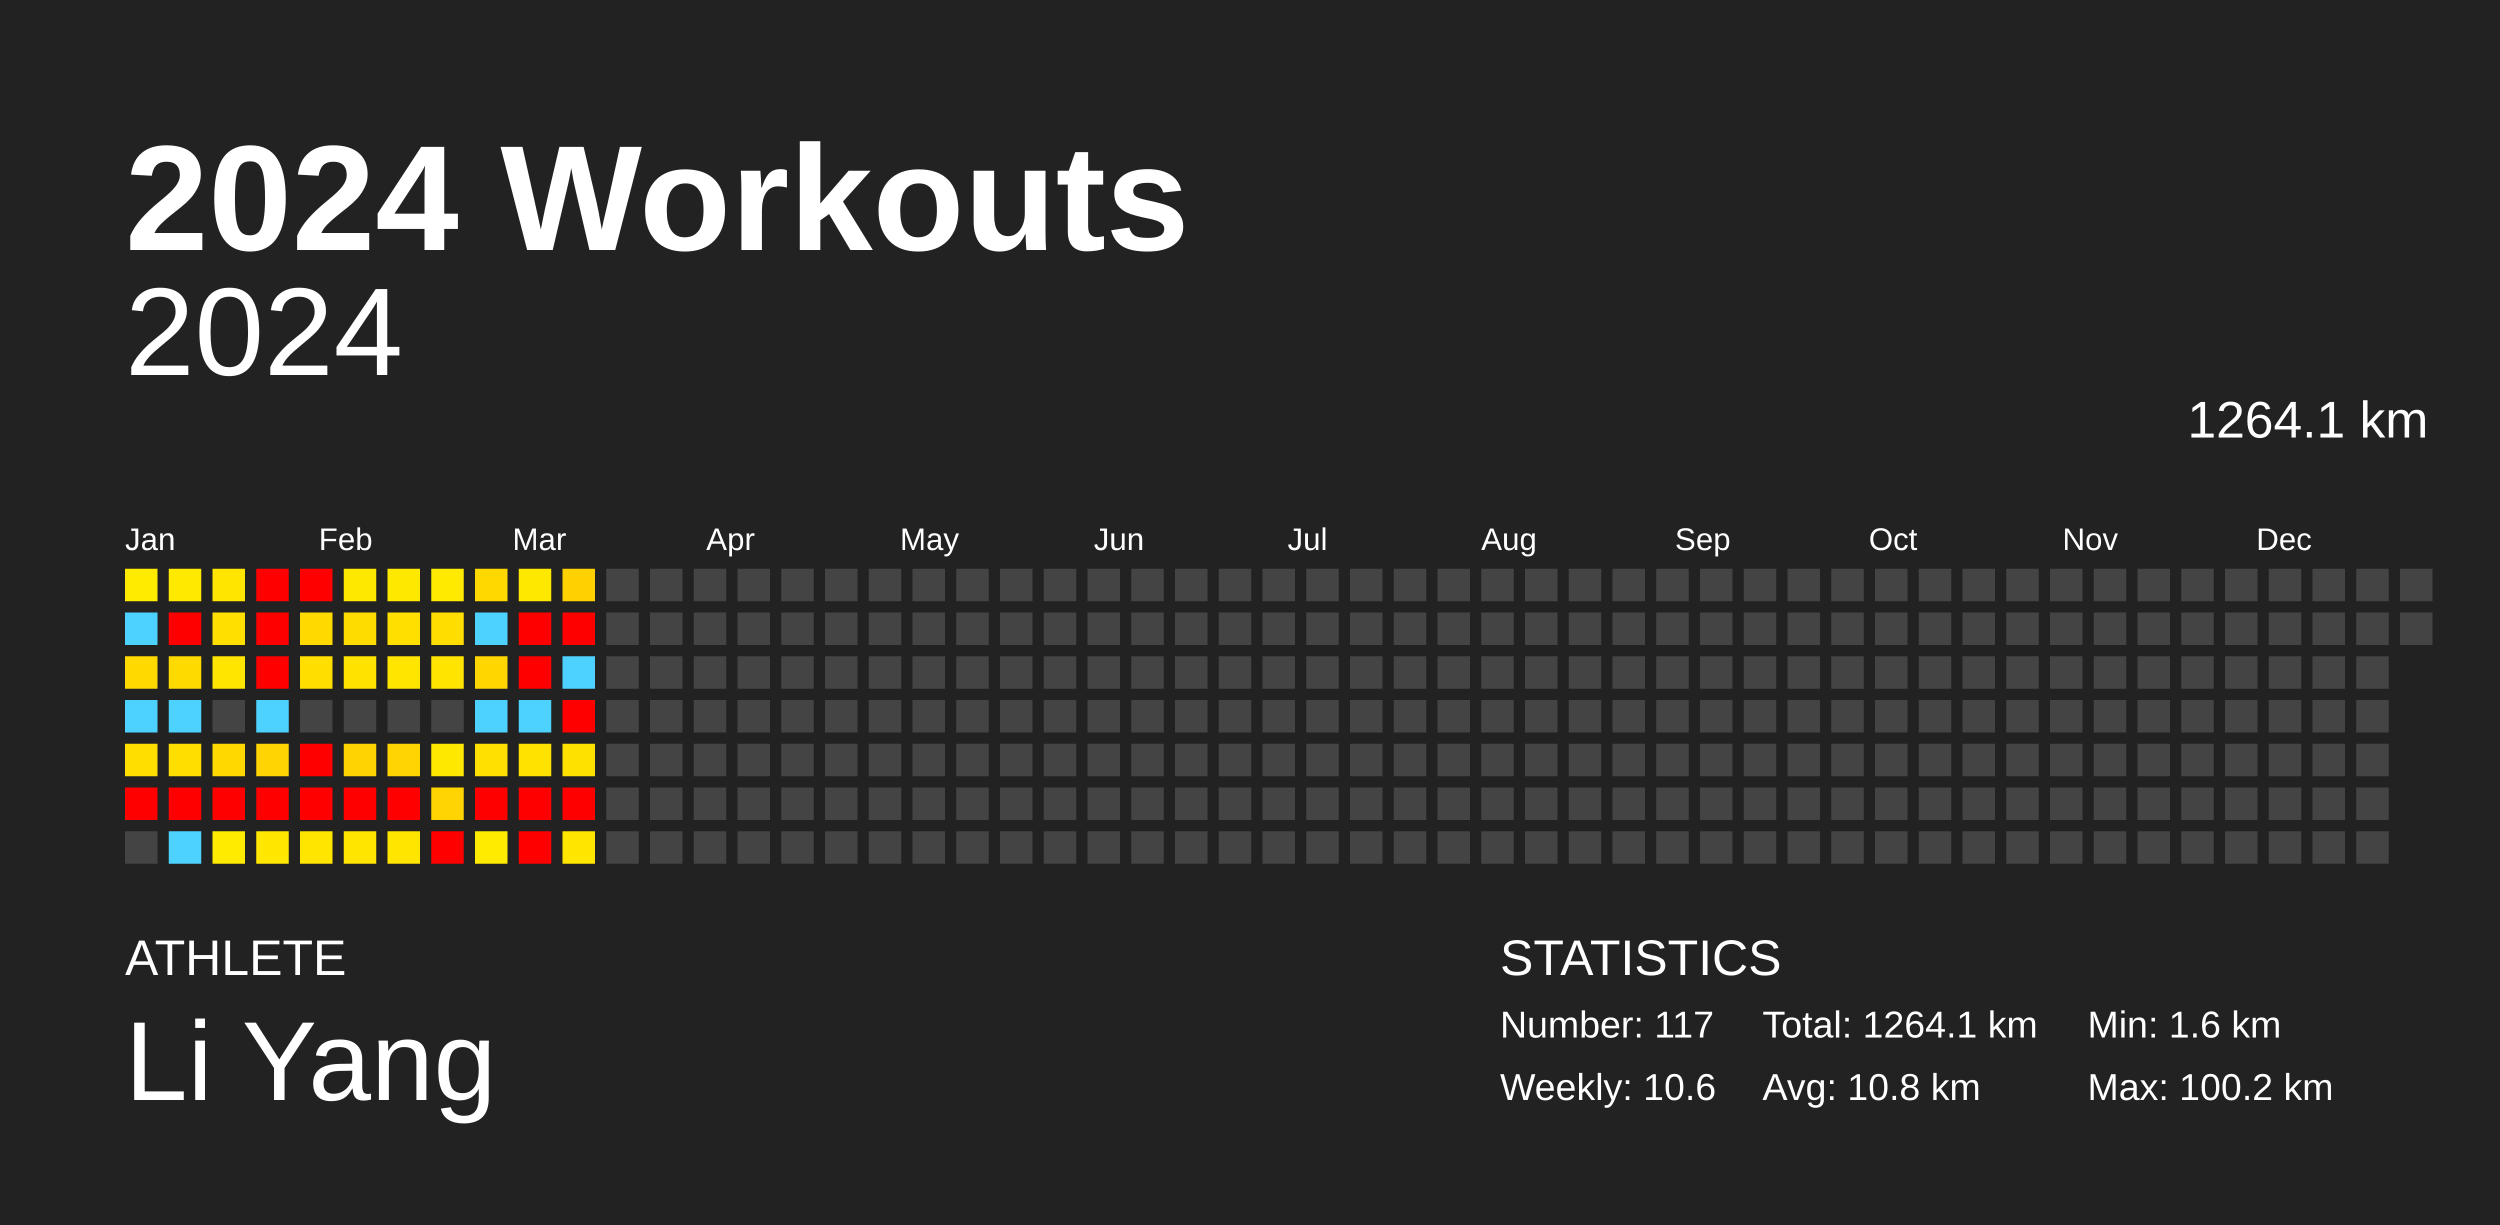
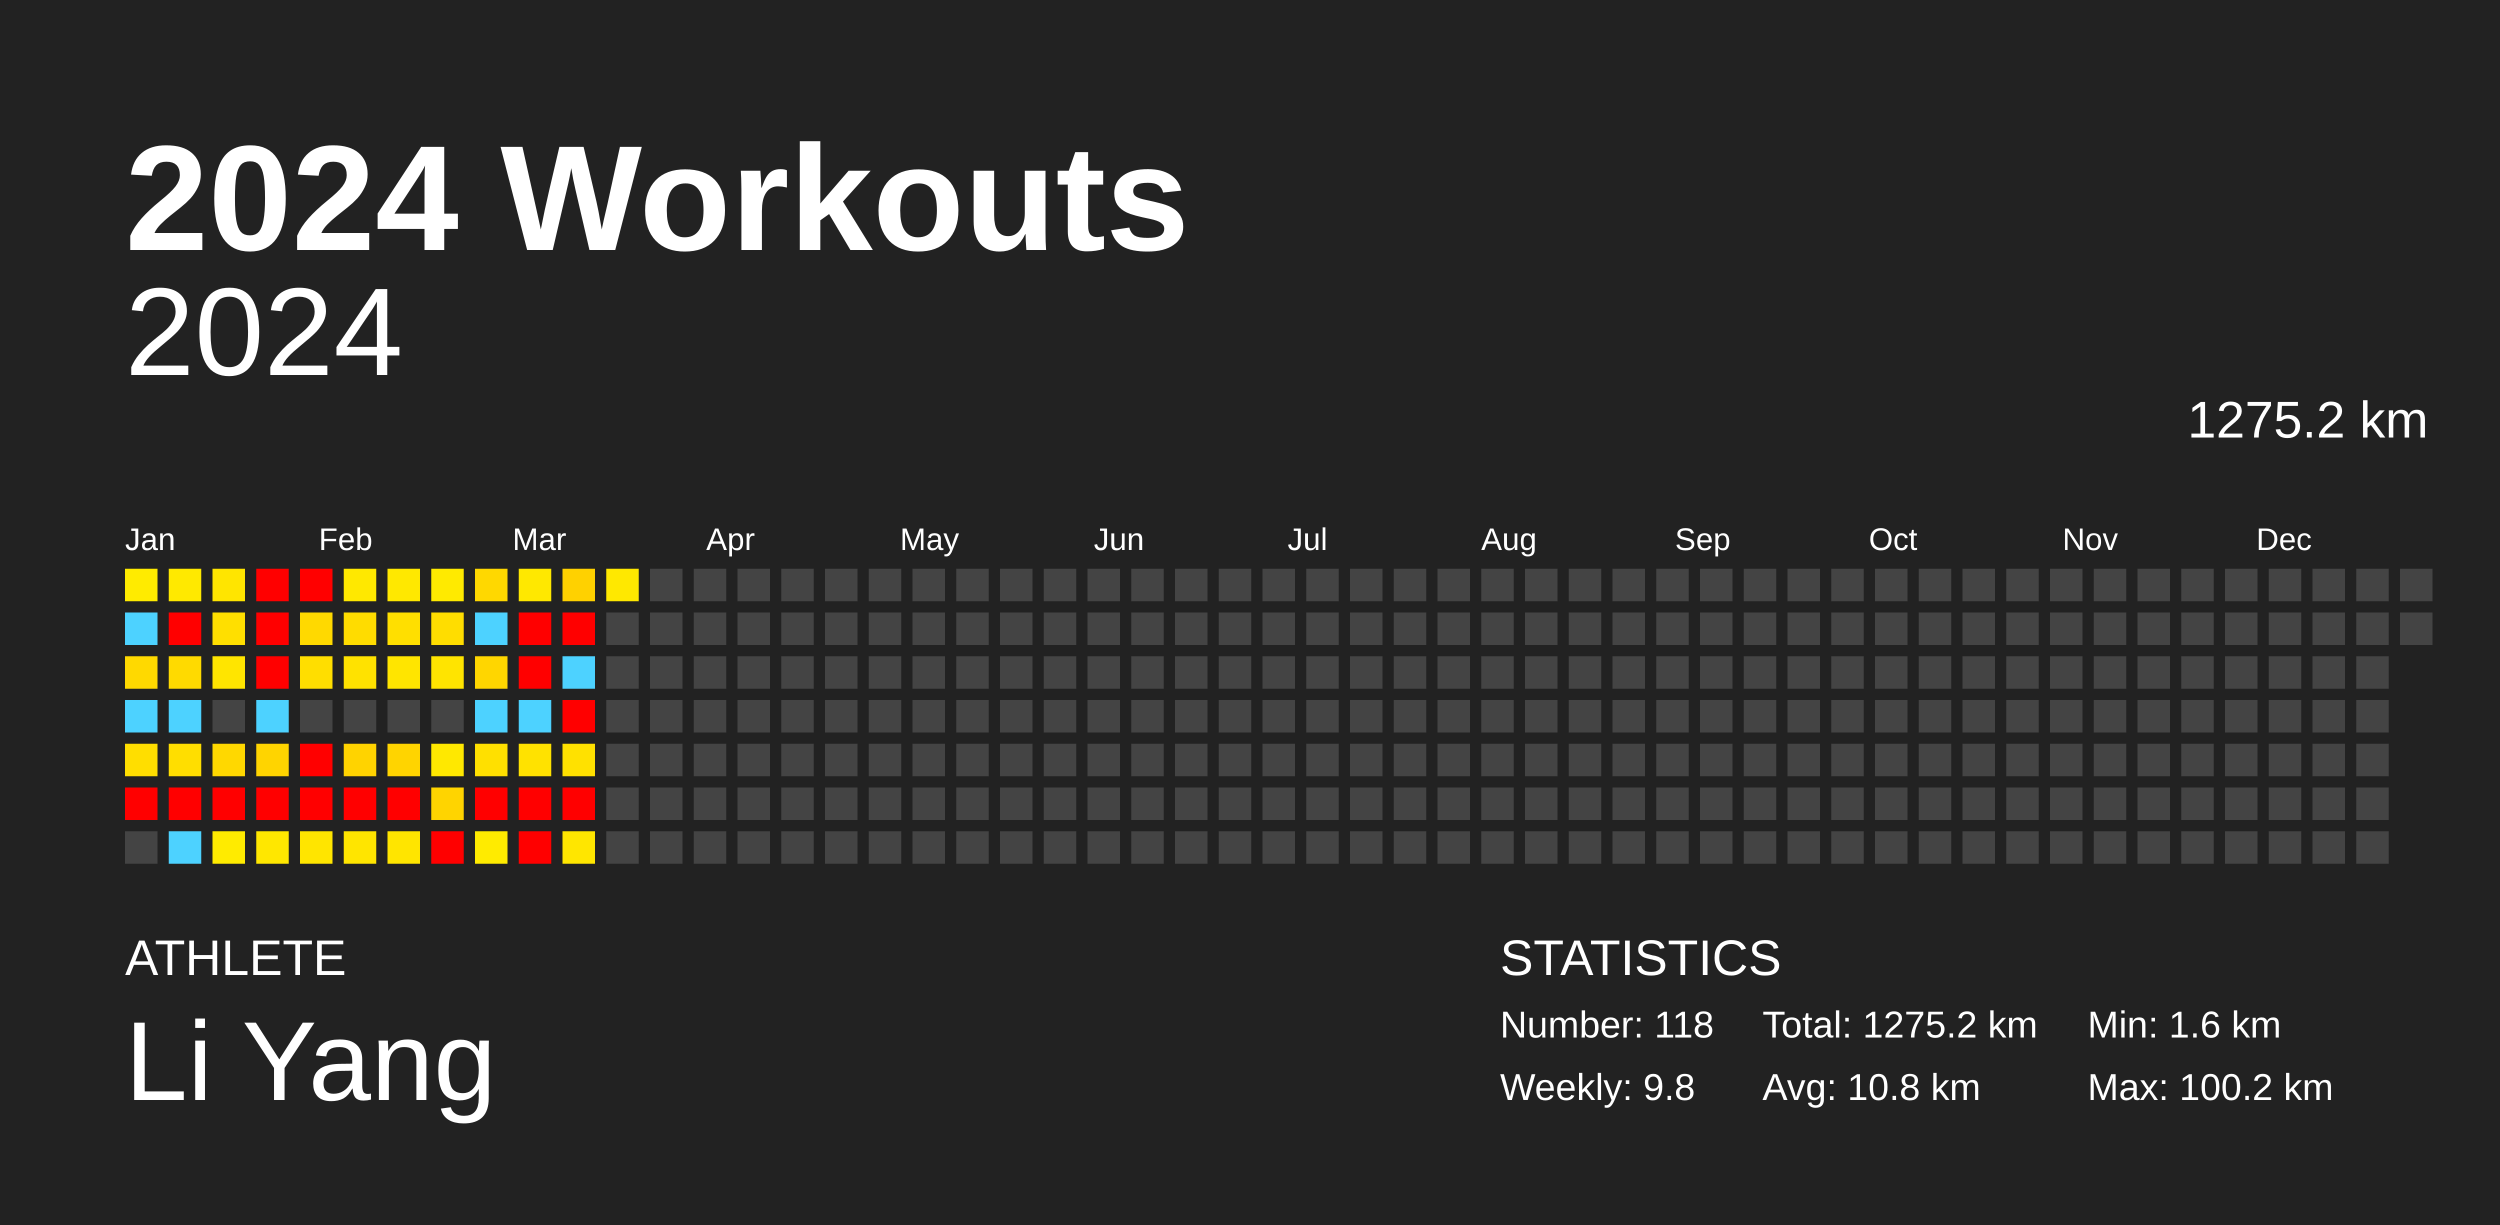
<svg xmlns="http://www.w3.org/2000/svg" baseProfile="full" height="98mm" version="1.1" viewBox="0,0,200,98" width="200mm">
  <defs />
  <rect fill="#222222" height="98" width="200" x="0" y="0" />
  <text fill="#FFFFFF" style="font-size:12px; font-family:Arial; font-weight:bold;" x="10" y="20">2024 Workouts</text>
  <text fill="#FFFFFF" style="font-size:4px; font-family:Arial" x="10" y="78">ATHLETE</text>
  <text fill="#FFFFFF" style="font-size:9px; font-family:Arial" x="10" y="88">Li Yang</text>
  <text fill="#FFFFFF" style="font-size:4px; font-family:Arial" x="120" y="78">STATISTICS</text>
-   <text fill="#FFFFFF" style="font-size:3px; font-family:Arial" x="120" y="83">Number: 117</text>
-   <text fill="#FFFFFF" style="font-size:3px; font-family:Arial" x="120" y="88">Weekly: 10.6</text>
-   <text fill="#FFFFFF" style="font-size:3px; font-family:Arial" x="141" y="83">Total: 1264.1 km</text>
+   <text fill="#FFFFFF" style="font-size:3px; font-family:Arial" x="120" y="83">Number: 118</text>
+   <text fill="#FFFFFF" style="font-size:3px; font-family:Arial" x="120" y="88">Weekly: 9.8</text>
+   <text fill="#FFFFFF" style="font-size:3px; font-family:Arial" x="141" y="83">Total: 1275.2 km</text>
  <text fill="#FFFFFF" style="font-size:3px; font-family:Arial" x="141" y="88">Avg: 10.8 km</text>
  <text fill="#FFFFFF" style="font-size:3px; font-family:Arial" x="167" y="83">Min: 1.6 km</text>
  <text fill="#FFFFFF" style="font-size:3px; font-family:Arial" x="167" y="88">Max: 100.2 km</text>
  <text alignment-baseline="hanging" fill="#FFFFFF" style="font-size:10.0px; font-family:Arial;" x="10" y="30">2024</text>
-   <text alignment-baseline="hanging" fill="#FFFFFF" style="font-size:4.125px; font-family:Arial;" x="175" y="35">1264.1 km</text>
+   <text alignment-baseline="hanging" fill="#FFFFFF" style="font-size:4.125px; font-family:Arial;" x="175" y="35">1275.2 km</text>
  <text fill="#FFFFFF" style="font-size:2.5px; font-family:Arial" x="10.0" y="44">Jan</text>
  <text fill="#FFFFFF" style="font-size:2.5px; font-family:Arial" x="25.5" y="44">Feb</text>
  <text fill="#FFFFFF" style="font-size:2.5px; font-family:Arial" x="41.0" y="44">Mar</text>
  <text fill="#FFFFFF" style="font-size:2.5px; font-family:Arial" x="56.5" y="44">Apr</text>
  <text fill="#FFFFFF" style="font-size:2.5px; font-family:Arial" x="72.0" y="44">May</text>
  <text fill="#FFFFFF" style="font-size:2.5px; font-family:Arial" x="87.5" y="44">Jun</text>
  <text fill="#FFFFFF" style="font-size:2.5px; font-family:Arial" x="103.0" y="44">Jul</text>
  <text fill="#FFFFFF" style="font-size:2.5px; font-family:Arial" x="118.5" y="44">Aug</text>
  <text fill="#FFFFFF" style="font-size:2.5px; font-family:Arial" x="134.0" y="44">Sep</text>
  <text fill="#FFFFFF" style="font-size:2.5px; font-family:Arial" x="149.5" y="44">Oct</text>
  <text fill="#FFFFFF" style="font-size:2.5px; font-family:Arial" x="165.0" y="44">Nov</text>
  <text fill="#FFFFFF" style="font-size:2.5px; font-family:Arial" x="180.5" y="44">Dec</text>
  <rect fill="#ffeb00" height="2.6" width="2.6" x="10.0" y="45.5" />
  <rect fill="#4dd2ff" height="2.6" width="2.6" x="10.0" y="49.0" />
  <rect fill="#ffd900" height="2.6" width="2.6" x="10.0" y="52.5" />
  <rect fill="#4dd2ff" height="2.6" width="2.6" x="10.0" y="56.0" />
  <rect fill="#ffde00" height="2.6" width="2.6" x="10.0" y="59.5" />
  <rect fill="red" height="2.6" width="2.6" x="10.0" y="63.0" />
  <rect fill="#444444" height="2.6" width="2.6" x="10.0" y="66.5" />
  <rect fill="#ffe900" height="2.6" width="2.6" x="13.5" y="45.5" />
  <rect fill="red" height="2.6" width="2.6" x="13.5" y="49.0" />
  <rect fill="#ffda00" height="2.6" width="2.6" x="13.5" y="52.5" />
  <rect fill="#4dd2ff" height="2.6" width="2.6" x="13.5" y="56.0" />
  <rect fill="#ffde00" height="2.6" width="2.6" x="13.5" y="59.5" />
  <rect fill="red" height="2.6" width="2.6" x="13.5" y="63.0" />
  <rect fill="#4dd2ff" height="2.6" width="2.6" x="13.5" y="66.5" />
  <rect fill="#ffe500" height="2.6" width="2.6" x="17.0" y="45.5" />
  <rect fill="#ffdf00" height="2.6" width="2.6" x="17.0" y="49.0" />
  <rect fill="#ffe500" height="2.6" width="2.6" x="17.0" y="52.5" />
  <rect fill="#444444" height="2.6" width="2.6" x="17.0" y="56.0" />
  <rect fill="#ffd800" height="2.6" width="2.6" x="17.0" y="59.5" />
  <rect fill="red" height="2.6" width="2.6" x="17.0" y="63.0" />
  <rect fill="#ffeb00" height="2.6" width="2.6" x="17.0" y="66.5" />
  <rect fill="red" height="2.6" width="2.6" x="20.5" y="45.5" />
  <rect fill="red" height="2.6" width="2.6" x="20.5" y="49.0" />
  <rect fill="red" height="2.6" width="2.6" x="20.5" y="52.5" />
  <rect fill="#4dd2ff" height="2.6" width="2.6" x="20.5" y="56.0" />
  <rect fill="#ffd400" height="2.6" width="2.6" x="20.5" y="59.5" />
  <rect fill="red" height="2.6" width="2.6" x="20.5" y="63.0" />
  <rect fill="#ffe700" height="2.6" width="2.6" x="20.5" y="66.5" />
  <rect fill="red" height="2.6" width="2.6" x="24.0" y="45.5" />
  <rect fill="#ffd900" height="2.6" width="2.6" x="24.0" y="49.0" />
  <rect fill="#ffde00" height="2.6" width="2.6" x="24.0" y="52.5" />
  <rect fill="#444444" height="2.6" width="2.6" x="24.0" y="56.0" />
  <rect fill="red" height="2.6" width="2.6" x="24.0" y="59.5" />
  <rect fill="red" height="2.6" width="2.6" x="24.0" y="63.0" />
  <rect fill="#ffe500" height="2.6" width="2.6" x="24.0" y="66.5" />
  <rect fill="#ffe800" height="2.6" width="2.6" x="27.5" y="45.5" />
  <rect fill="#ffdc00" height="2.6" width="2.6" x="27.5" y="49.0" />
  <rect fill="#ffe200" height="2.6" width="2.6" x="27.5" y="52.5" />
  <rect fill="#444444" height="2.6" width="2.6" x="27.5" y="56.0" />
  <rect fill="#ffd300" height="2.6" width="2.6" x="27.5" y="59.5" />
  <rect fill="red" height="2.6" width="2.6" x="27.5" y="63.0" />
  <rect fill="#ffe500" height="2.6" width="2.6" x="27.5" y="66.5" />
  <rect fill="#ffe800" height="2.6" width="2.6" x="31.0" y="45.5" />
  <rect fill="#ffdf00" height="2.6" width="2.6" x="31.0" y="49.0" />
  <rect fill="#ffe500" height="2.6" width="2.6" x="31.0" y="52.5" />
  <rect fill="#444444" height="2.6" width="2.6" x="31.0" y="56.0" />
  <rect fill="#ffd400" height="2.6" width="2.6" x="31.0" y="59.5" />
  <rect fill="red" height="2.6" width="2.6" x="31.0" y="63.0" />
  <rect fill="#ffe500" height="2.6" width="2.6" x="31.0" y="66.5" />
  <rect fill="#ffea00" height="2.6" width="2.6" x="34.5" y="45.5" />
  <rect fill="#ffdd00" height="2.6" width="2.6" x="34.5" y="49.0" />
  <rect fill="#ffe400" height="2.6" width="2.6" x="34.5" y="52.5" />
  <rect fill="#444444" height="2.6" width="2.6" x="34.5" y="56.0" />
  <rect fill="#ffe800" height="2.6" width="2.6" x="34.5" y="59.5" />
  <rect fill="#ffd400" height="2.6" width="2.6" x="34.5" y="63.0" />
  <rect fill="red" height="2.6" width="2.6" x="34.5" y="66.5" />
  <rect fill="#ffd800" height="2.6" width="2.6" x="38.0" y="45.5" />
  <rect fill="#4dd2ff" height="2.6" width="2.6" x="38.0" y="49.0" />
  <rect fill="#ffd600" height="2.6" width="2.6" x="38.0" y="52.5" />
  <rect fill="#4dd2ff" height="2.6" width="2.6" x="38.0" y="56.0" />
  <rect fill="#ffe000" height="2.6" width="2.6" x="38.0" y="59.5" />
  <rect fill="red" height="2.6" width="2.6" x="38.0" y="63.0" />
  <rect fill="#ffeb00" height="2.6" width="2.6" x="38.0" y="66.5" />
  <rect fill="#ffe800" height="2.6" width="2.6" x="41.5" y="45.5" />
  <rect fill="red" height="2.6" width="2.6" x="41.5" y="49.0" />
  <rect fill="red" height="2.6" width="2.6" x="41.5" y="52.5" />
  <rect fill="#4dd2ff" height="2.6" width="2.6" x="41.5" y="56.0" />
  <rect fill="#ffe200" height="2.6" width="2.6" x="41.5" y="59.5" />
  <rect fill="red" height="2.6" width="2.6" x="41.5" y="63.0" />
  <rect fill="red" height="2.6" width="2.6" x="41.5" y="66.5" />
  <rect fill="#ffd100" height="2.6" width="2.6" x="45.0" y="45.5" />
  <rect fill="red" height="2.6" width="2.6" x="45.0" y="49.0" />
  <rect fill="#4dd2ff" height="2.6" width="2.6" x="45.0" y="52.5" />
  <rect fill="red" height="2.6" width="2.6" x="45.0" y="56.0" />
  <rect fill="#ffe100" height="2.6" width="2.6" x="45.0" y="59.5" />
  <rect fill="red" height="2.6" width="2.6" x="45.0" y="63.0" />
  <rect fill="#ffe600" height="2.6" width="2.6" x="45.0" y="66.5" />
-   <rect fill="#444444" height="2.6" width="2.6" x="48.5" y="45.5" />
+   <rect fill="#ffe800" height="2.6" width="2.6" x="48.5" y="45.5" />
  <rect fill="#444444" height="2.6" width="2.6" x="48.5" y="49.0" />
  <rect fill="#444444" height="2.6" width="2.6" x="48.5" y="52.5" />
  <rect fill="#444444" height="2.6" width="2.6" x="48.5" y="56.0" />
  <rect fill="#444444" height="2.6" width="2.6" x="48.5" y="59.5" />
  <rect fill="#444444" height="2.6" width="2.6" x="48.5" y="63.0" />
  <rect fill="#444444" height="2.6" width="2.6" x="48.5" y="66.5" />
  <rect fill="#444444" height="2.6" width="2.6" x="52.0" y="45.5" />
  <rect fill="#444444" height="2.6" width="2.6" x="52.0" y="49.0" />
  <rect fill="#444444" height="2.6" width="2.6" x="52.0" y="52.5" />
  <rect fill="#444444" height="2.6" width="2.6" x="52.0" y="56.0" />
  <rect fill="#444444" height="2.6" width="2.6" x="52.0" y="59.5" />
  <rect fill="#444444" height="2.6" width="2.6" x="52.0" y="63.0" />
  <rect fill="#444444" height="2.6" width="2.6" x="52.0" y="66.5" />
  <rect fill="#444444" height="2.6" width="2.6" x="55.5" y="45.5" />
  <rect fill="#444444" height="2.6" width="2.6" x="55.5" y="49.0" />
  <rect fill="#444444" height="2.6" width="2.6" x="55.5" y="52.5" />
  <rect fill="#444444" height="2.6" width="2.6" x="55.5" y="56.0" />
  <rect fill="#444444" height="2.6" width="2.6" x="55.5" y="59.5" />
  <rect fill="#444444" height="2.6" width="2.6" x="55.5" y="63.0" />
  <rect fill="#444444" height="2.6" width="2.6" x="55.5" y="66.5" />
  <rect fill="#444444" height="2.6" width="2.6" x="59.0" y="45.5" />
  <rect fill="#444444" height="2.6" width="2.6" x="59.0" y="49.0" />
  <rect fill="#444444" height="2.6" width="2.6" x="59.0" y="52.5" />
  <rect fill="#444444" height="2.6" width="2.6" x="59.0" y="56.0" />
  <rect fill="#444444" height="2.6" width="2.6" x="59.0" y="59.5" />
  <rect fill="#444444" height="2.6" width="2.6" x="59.0" y="63.0" />
  <rect fill="#444444" height="2.6" width="2.6" x="59.0" y="66.5" />
  <rect fill="#444444" height="2.6" width="2.6" x="62.5" y="45.5" />
  <rect fill="#444444" height="2.6" width="2.6" x="62.5" y="49.0" />
  <rect fill="#444444" height="2.6" width="2.6" x="62.5" y="52.5" />
  <rect fill="#444444" height="2.6" width="2.6" x="62.5" y="56.0" />
  <rect fill="#444444" height="2.6" width="2.6" x="62.5" y="59.5" />
  <rect fill="#444444" height="2.6" width="2.6" x="62.5" y="63.0" />
  <rect fill="#444444" height="2.6" width="2.6" x="62.5" y="66.5" />
  <rect fill="#444444" height="2.6" width="2.6" x="66.0" y="45.5" />
  <rect fill="#444444" height="2.6" width="2.6" x="66.0" y="49.0" />
  <rect fill="#444444" height="2.6" width="2.6" x="66.0" y="52.5" />
  <rect fill="#444444" height="2.6" width="2.6" x="66.0" y="56.0" />
  <rect fill="#444444" height="2.6" width="2.6" x="66.0" y="59.5" />
  <rect fill="#444444" height="2.6" width="2.6" x="66.0" y="63.0" />
  <rect fill="#444444" height="2.6" width="2.6" x="66.0" y="66.5" />
  <rect fill="#444444" height="2.6" width="2.6" x="69.5" y="45.5" />
  <rect fill="#444444" height="2.6" width="2.6" x="69.5" y="49.0" />
  <rect fill="#444444" height="2.6" width="2.6" x="69.5" y="52.5" />
  <rect fill="#444444" height="2.6" width="2.6" x="69.5" y="56.0" />
  <rect fill="#444444" height="2.6" width="2.6" x="69.5" y="59.5" />
  <rect fill="#444444" height="2.6" width="2.6" x="69.5" y="63.0" />
  <rect fill="#444444" height="2.6" width="2.6" x="69.5" y="66.5" />
  <rect fill="#444444" height="2.6" width="2.6" x="73.0" y="45.5" />
  <rect fill="#444444" height="2.6" width="2.6" x="73.0" y="49.0" />
  <rect fill="#444444" height="2.6" width="2.6" x="73.0" y="52.5" />
  <rect fill="#444444" height="2.6" width="2.6" x="73.0" y="56.0" />
  <rect fill="#444444" height="2.6" width="2.6" x="73.0" y="59.5" />
  <rect fill="#444444" height="2.6" width="2.6" x="73.0" y="63.0" />
  <rect fill="#444444" height="2.6" width="2.6" x="73.0" y="66.5" />
  <rect fill="#444444" height="2.6" width="2.6" x="76.5" y="45.5" />
  <rect fill="#444444" height="2.6" width="2.6" x="76.5" y="49.0" />
  <rect fill="#444444" height="2.6" width="2.6" x="76.5" y="52.5" />
  <rect fill="#444444" height="2.6" width="2.6" x="76.5" y="56.0" />
  <rect fill="#444444" height="2.6" width="2.6" x="76.5" y="59.5" />
  <rect fill="#444444" height="2.6" width="2.6" x="76.5" y="63.0" />
  <rect fill="#444444" height="2.6" width="2.6" x="76.5" y="66.5" />
  <rect fill="#444444" height="2.6" width="2.6" x="80.0" y="45.5" />
  <rect fill="#444444" height="2.6" width="2.6" x="80.0" y="49.0" />
  <rect fill="#444444" height="2.6" width="2.6" x="80.0" y="52.5" />
  <rect fill="#444444" height="2.6" width="2.6" x="80.0" y="56.0" />
  <rect fill="#444444" height="2.6" width="2.6" x="80.0" y="59.5" />
  <rect fill="#444444" height="2.6" width="2.6" x="80.0" y="63.0" />
  <rect fill="#444444" height="2.6" width="2.6" x="80.0" y="66.5" />
  <rect fill="#444444" height="2.6" width="2.6" x="83.5" y="45.5" />
  <rect fill="#444444" height="2.6" width="2.6" x="83.5" y="49.0" />
  <rect fill="#444444" height="2.6" width="2.6" x="83.5" y="52.5" />
  <rect fill="#444444" height="2.6" width="2.6" x="83.5" y="56.0" />
  <rect fill="#444444" height="2.6" width="2.6" x="83.5" y="59.5" />
  <rect fill="#444444" height="2.6" width="2.6" x="83.5" y="63.0" />
  <rect fill="#444444" height="2.6" width="2.6" x="83.5" y="66.5" />
  <rect fill="#444444" height="2.6" width="2.6" x="87.0" y="45.5" />
  <rect fill="#444444" height="2.6" width="2.6" x="87.0" y="49.0" />
  <rect fill="#444444" height="2.6" width="2.6" x="87.0" y="52.5" />
  <rect fill="#444444" height="2.6" width="2.6" x="87.0" y="56.0" />
  <rect fill="#444444" height="2.6" width="2.6" x="87.0" y="59.5" />
  <rect fill="#444444" height="2.6" width="2.6" x="87.0" y="63.0" />
  <rect fill="#444444" height="2.6" width="2.6" x="87.0" y="66.5" />
  <rect fill="#444444" height="2.6" width="2.6" x="90.5" y="45.5" />
  <rect fill="#444444" height="2.6" width="2.6" x="90.5" y="49.0" />
  <rect fill="#444444" height="2.6" width="2.6" x="90.5" y="52.5" />
  <rect fill="#444444" height="2.6" width="2.6" x="90.5" y="56.0" />
  <rect fill="#444444" height="2.6" width="2.6" x="90.5" y="59.5" />
  <rect fill="#444444" height="2.6" width="2.6" x="90.5" y="63.0" />
  <rect fill="#444444" height="2.6" width="2.6" x="90.5" y="66.5" />
  <rect fill="#444444" height="2.6" width="2.6" x="94.0" y="45.5" />
  <rect fill="#444444" height="2.6" width="2.6" x="94.0" y="49.0" />
  <rect fill="#444444" height="2.6" width="2.6" x="94.0" y="52.5" />
  <rect fill="#444444" height="2.6" width="2.6" x="94.0" y="56.0" />
  <rect fill="#444444" height="2.6" width="2.6" x="94.0" y="59.5" />
  <rect fill="#444444" height="2.6" width="2.6" x="94.0" y="63.0" />
  <rect fill="#444444" height="2.6" width="2.6" x="94.0" y="66.5" />
  <rect fill="#444444" height="2.6" width="2.6" x="97.5" y="45.5" />
  <rect fill="#444444" height="2.6" width="2.6" x="97.5" y="49.0" />
  <rect fill="#444444" height="2.6" width="2.6" x="97.5" y="52.5" />
  <rect fill="#444444" height="2.6" width="2.6" x="97.5" y="56.0" />
  <rect fill="#444444" height="2.6" width="2.6" x="97.5" y="59.5" />
  <rect fill="#444444" height="2.6" width="2.6" x="97.5" y="63.0" />
  <rect fill="#444444" height="2.6" width="2.6" x="97.5" y="66.5" />
  <rect fill="#444444" height="2.6" width="2.6" x="101.0" y="45.5" />
  <rect fill="#444444" height="2.6" width="2.6" x="101.0" y="49.0" />
  <rect fill="#444444" height="2.6" width="2.6" x="101.0" y="52.5" />
  <rect fill="#444444" height="2.6" width="2.6" x="101.0" y="56.0" />
  <rect fill="#444444" height="2.6" width="2.6" x="101.0" y="59.5" />
  <rect fill="#444444" height="2.6" width="2.6" x="101.0" y="63.0" />
  <rect fill="#444444" height="2.6" width="2.6" x="101.0" y="66.5" />
  <rect fill="#444444" height="2.6" width="2.6" x="104.5" y="45.5" />
  <rect fill="#444444" height="2.6" width="2.6" x="104.5" y="49.0" />
  <rect fill="#444444" height="2.6" width="2.6" x="104.5" y="52.5" />
  <rect fill="#444444" height="2.6" width="2.6" x="104.5" y="56.0" />
  <rect fill="#444444" height="2.6" width="2.6" x="104.5" y="59.5" />
  <rect fill="#444444" height="2.6" width="2.6" x="104.5" y="63.0" />
  <rect fill="#444444" height="2.6" width="2.6" x="104.5" y="66.5" />
  <rect fill="#444444" height="2.6" width="2.6" x="108.0" y="45.5" />
  <rect fill="#444444" height="2.6" width="2.6" x="108.0" y="49.0" />
  <rect fill="#444444" height="2.6" width="2.6" x="108.0" y="52.5" />
  <rect fill="#444444" height="2.6" width="2.6" x="108.0" y="56.0" />
  <rect fill="#444444" height="2.6" width="2.6" x="108.0" y="59.5" />
  <rect fill="#444444" height="2.6" width="2.6" x="108.0" y="63.0" />
  <rect fill="#444444" height="2.6" width="2.6" x="108.0" y="66.5" />
  <rect fill="#444444" height="2.6" width="2.6" x="111.5" y="45.5" />
  <rect fill="#444444" height="2.6" width="2.6" x="111.5" y="49.0" />
  <rect fill="#444444" height="2.6" width="2.6" x="111.5" y="52.5" />
  <rect fill="#444444" height="2.6" width="2.6" x="111.5" y="56.0" />
  <rect fill="#444444" height="2.6" width="2.6" x="111.5" y="59.5" />
  <rect fill="#444444" height="2.6" width="2.6" x="111.5" y="63.0" />
  <rect fill="#444444" height="2.6" width="2.6" x="111.5" y="66.5" />
  <rect fill="#444444" height="2.6" width="2.6" x="115.0" y="45.5" />
  <rect fill="#444444" height="2.6" width="2.6" x="115.0" y="49.0" />
  <rect fill="#444444" height="2.6" width="2.6" x="115.0" y="52.5" />
  <rect fill="#444444" height="2.6" width="2.6" x="115.0" y="56.0" />
  <rect fill="#444444" height="2.6" width="2.6" x="115.0" y="59.5" />
  <rect fill="#444444" height="2.6" width="2.6" x="115.0" y="63.0" />
  <rect fill="#444444" height="2.6" width="2.6" x="115.0" y="66.5" />
  <rect fill="#444444" height="2.6" width="2.6" x="118.5" y="45.5" />
  <rect fill="#444444" height="2.6" width="2.6" x="118.5" y="49.0" />
  <rect fill="#444444" height="2.6" width="2.6" x="118.5" y="52.5" />
  <rect fill="#444444" height="2.6" width="2.6" x="118.5" y="56.0" />
  <rect fill="#444444" height="2.6" width="2.6" x="118.5" y="59.5" />
  <rect fill="#444444" height="2.6" width="2.6" x="118.5" y="63.0" />
  <rect fill="#444444" height="2.6" width="2.6" x="118.5" y="66.5" />
  <rect fill="#444444" height="2.6" width="2.6" x="122.0" y="45.5" />
  <rect fill="#444444" height="2.6" width="2.6" x="122.0" y="49.0" />
  <rect fill="#444444" height="2.6" width="2.6" x="122.0" y="52.5" />
  <rect fill="#444444" height="2.6" width="2.6" x="122.0" y="56.0" />
  <rect fill="#444444" height="2.6" width="2.6" x="122.0" y="59.5" />
  <rect fill="#444444" height="2.6" width="2.6" x="122.0" y="63.0" />
  <rect fill="#444444" height="2.6" width="2.6" x="122.0" y="66.5" />
  <rect fill="#444444" height="2.6" width="2.6" x="125.5" y="45.5" />
  <rect fill="#444444" height="2.6" width="2.6" x="125.5" y="49.0" />
  <rect fill="#444444" height="2.6" width="2.6" x="125.5" y="52.5" />
  <rect fill="#444444" height="2.6" width="2.6" x="125.5" y="56.0" />
  <rect fill="#444444" height="2.6" width="2.6" x="125.5" y="59.5" />
  <rect fill="#444444" height="2.6" width="2.6" x="125.5" y="63.0" />
  <rect fill="#444444" height="2.6" width="2.6" x="125.5" y="66.5" />
  <rect fill="#444444" height="2.6" width="2.6" x="129.0" y="45.5" />
  <rect fill="#444444" height="2.6" width="2.6" x="129.0" y="49.0" />
  <rect fill="#444444" height="2.6" width="2.6" x="129.0" y="52.5" />
  <rect fill="#444444" height="2.6" width="2.6" x="129.0" y="56.0" />
  <rect fill="#444444" height="2.6" width="2.6" x="129.0" y="59.5" />
  <rect fill="#444444" height="2.6" width="2.6" x="129.0" y="63.0" />
  <rect fill="#444444" height="2.6" width="2.6" x="129.0" y="66.5" />
  <rect fill="#444444" height="2.6" width="2.6" x="132.5" y="45.5" />
  <rect fill="#444444" height="2.6" width="2.6" x="132.5" y="49.0" />
  <rect fill="#444444" height="2.6" width="2.6" x="132.5" y="52.5" />
  <rect fill="#444444" height="2.6" width="2.6" x="132.5" y="56.0" />
  <rect fill="#444444" height="2.6" width="2.6" x="132.5" y="59.5" />
  <rect fill="#444444" height="2.6" width="2.6" x="132.5" y="63.0" />
  <rect fill="#444444" height="2.6" width="2.6" x="132.5" y="66.5" />
  <rect fill="#444444" height="2.6" width="2.6" x="136.0" y="45.5" />
  <rect fill="#444444" height="2.6" width="2.6" x="136.0" y="49.0" />
  <rect fill="#444444" height="2.6" width="2.6" x="136.0" y="52.5" />
  <rect fill="#444444" height="2.6" width="2.6" x="136.0" y="56.0" />
  <rect fill="#444444" height="2.6" width="2.6" x="136.0" y="59.5" />
  <rect fill="#444444" height="2.6" width="2.6" x="136.0" y="63.0" />
  <rect fill="#444444" height="2.6" width="2.6" x="136.0" y="66.5" />
  <rect fill="#444444" height="2.6" width="2.6" x="139.5" y="45.5" />
  <rect fill="#444444" height="2.6" width="2.6" x="139.5" y="49.0" />
  <rect fill="#444444" height="2.6" width="2.6" x="139.5" y="52.5" />
  <rect fill="#444444" height="2.6" width="2.6" x="139.5" y="56.0" />
  <rect fill="#444444" height="2.6" width="2.6" x="139.5" y="59.5" />
  <rect fill="#444444" height="2.6" width="2.6" x="139.5" y="63.0" />
  <rect fill="#444444" height="2.6" width="2.6" x="139.5" y="66.5" />
  <rect fill="#444444" height="2.6" width="2.6" x="143.0" y="45.5" />
  <rect fill="#444444" height="2.6" width="2.6" x="143.0" y="49.0" />
  <rect fill="#444444" height="2.6" width="2.6" x="143.0" y="52.5" />
  <rect fill="#444444" height="2.6" width="2.6" x="143.0" y="56.0" />
  <rect fill="#444444" height="2.6" width="2.6" x="143.0" y="59.5" />
  <rect fill="#444444" height="2.6" width="2.6" x="143.0" y="63.0" />
  <rect fill="#444444" height="2.6" width="2.6" x="143.0" y="66.5" />
  <rect fill="#444444" height="2.6" width="2.6" x="146.5" y="45.5" />
  <rect fill="#444444" height="2.6" width="2.6" x="146.5" y="49.0" />
  <rect fill="#444444" height="2.6" width="2.6" x="146.5" y="52.5" />
  <rect fill="#444444" height="2.6" width="2.6" x="146.5" y="56.0" />
  <rect fill="#444444" height="2.6" width="2.6" x="146.5" y="59.5" />
  <rect fill="#444444" height="2.6" width="2.6" x="146.5" y="63.0" />
  <rect fill="#444444" height="2.6" width="2.6" x="146.5" y="66.5" />
  <rect fill="#444444" height="2.6" width="2.6" x="150.0" y="45.5" />
  <rect fill="#444444" height="2.6" width="2.6" x="150.0" y="49.0" />
  <rect fill="#444444" height="2.6" width="2.6" x="150.0" y="52.5" />
  <rect fill="#444444" height="2.6" width="2.6" x="150.0" y="56.0" />
  <rect fill="#444444" height="2.6" width="2.6" x="150.0" y="59.5" />
  <rect fill="#444444" height="2.6" width="2.6" x="150.0" y="63.0" />
  <rect fill="#444444" height="2.6" width="2.6" x="150.0" y="66.5" />
  <rect fill="#444444" height="2.6" width="2.6" x="153.5" y="45.5" />
  <rect fill="#444444" height="2.6" width="2.6" x="153.5" y="49.0" />
  <rect fill="#444444" height="2.6" width="2.6" x="153.5" y="52.5" />
  <rect fill="#444444" height="2.6" width="2.6" x="153.5" y="56.0" />
  <rect fill="#444444" height="2.6" width="2.6" x="153.5" y="59.5" />
  <rect fill="#444444" height="2.6" width="2.6" x="153.5" y="63.0" />
  <rect fill="#444444" height="2.6" width="2.6" x="153.5" y="66.5" />
  <rect fill="#444444" height="2.6" width="2.6" x="157.0" y="45.5" />
  <rect fill="#444444" height="2.6" width="2.6" x="157.0" y="49.0" />
  <rect fill="#444444" height="2.6" width="2.6" x="157.0" y="52.5" />
  <rect fill="#444444" height="2.6" width="2.6" x="157.0" y="56.0" />
  <rect fill="#444444" height="2.6" width="2.6" x="157.0" y="59.5" />
  <rect fill="#444444" height="2.6" width="2.6" x="157.0" y="63.0" />
  <rect fill="#444444" height="2.6" width="2.6" x="157.0" y="66.5" />
  <rect fill="#444444" height="2.6" width="2.6" x="160.5" y="45.5" />
  <rect fill="#444444" height="2.6" width="2.6" x="160.5" y="49.0" />
  <rect fill="#444444" height="2.6" width="2.6" x="160.5" y="52.5" />
  <rect fill="#444444" height="2.6" width="2.6" x="160.5" y="56.0" />
  <rect fill="#444444" height="2.6" width="2.6" x="160.5" y="59.5" />
  <rect fill="#444444" height="2.6" width="2.6" x="160.5" y="63.0" />
  <rect fill="#444444" height="2.6" width="2.6" x="160.5" y="66.5" />
  <rect fill="#444444" height="2.6" width="2.6" x="164.0" y="45.5" />
  <rect fill="#444444" height="2.6" width="2.6" x="164.0" y="49.0" />
  <rect fill="#444444" height="2.6" width="2.6" x="164.0" y="52.5" />
  <rect fill="#444444" height="2.6" width="2.6" x="164.0" y="56.0" />
  <rect fill="#444444" height="2.6" width="2.6" x="164.0" y="59.5" />
  <rect fill="#444444" height="2.6" width="2.6" x="164.0" y="63.0" />
  <rect fill="#444444" height="2.6" width="2.6" x="164.0" y="66.5" />
  <rect fill="#444444" height="2.6" width="2.6" x="167.5" y="45.5" />
  <rect fill="#444444" height="2.6" width="2.6" x="167.5" y="49.0" />
  <rect fill="#444444" height="2.6" width="2.6" x="167.5" y="52.5" />
  <rect fill="#444444" height="2.6" width="2.6" x="167.5" y="56.0" />
  <rect fill="#444444" height="2.6" width="2.6" x="167.5" y="59.5" />
  <rect fill="#444444" height="2.6" width="2.6" x="167.5" y="63.0" />
  <rect fill="#444444" height="2.6" width="2.6" x="167.5" y="66.5" />
  <rect fill="#444444" height="2.6" width="2.6" x="171.0" y="45.5" />
  <rect fill="#444444" height="2.6" width="2.6" x="171.0" y="49.0" />
  <rect fill="#444444" height="2.6" width="2.6" x="171.0" y="52.5" />
  <rect fill="#444444" height="2.6" width="2.6" x="171.0" y="56.0" />
  <rect fill="#444444" height="2.6" width="2.6" x="171.0" y="59.5" />
  <rect fill="#444444" height="2.6" width="2.6" x="171.0" y="63.0" />
  <rect fill="#444444" height="2.6" width="2.6" x="171.0" y="66.5" />
  <rect fill="#444444" height="2.6" width="2.6" x="174.5" y="45.5" />
  <rect fill="#444444" height="2.6" width="2.6" x="174.5" y="49.0" />
  <rect fill="#444444" height="2.6" width="2.6" x="174.5" y="52.5" />
  <rect fill="#444444" height="2.6" width="2.6" x="174.5" y="56.0" />
  <rect fill="#444444" height="2.6" width="2.6" x="174.5" y="59.5" />
  <rect fill="#444444" height="2.6" width="2.6" x="174.5" y="63.0" />
  <rect fill="#444444" height="2.6" width="2.6" x="174.5" y="66.5" />
  <rect fill="#444444" height="2.6" width="2.6" x="178.0" y="45.5" />
  <rect fill="#444444" height="2.6" width="2.6" x="178.0" y="49.0" />
  <rect fill="#444444" height="2.6" width="2.6" x="178.0" y="52.5" />
  <rect fill="#444444" height="2.6" width="2.6" x="178.0" y="56.0" />
  <rect fill="#444444" height="2.6" width="2.6" x="178.0" y="59.5" />
  <rect fill="#444444" height="2.6" width="2.6" x="178.0" y="63.0" />
  <rect fill="#444444" height="2.6" width="2.6" x="178.0" y="66.5" />
  <rect fill="#444444" height="2.6" width="2.6" x="181.5" y="45.5" />
  <rect fill="#444444" height="2.6" width="2.6" x="181.5" y="49.0" />
  <rect fill="#444444" height="2.6" width="2.6" x="181.5" y="52.5" />
  <rect fill="#444444" height="2.6" width="2.6" x="181.5" y="56.0" />
  <rect fill="#444444" height="2.6" width="2.6" x="181.5" y="59.5" />
  <rect fill="#444444" height="2.6" width="2.6" x="181.5" y="63.0" />
  <rect fill="#444444" height="2.6" width="2.6" x="181.5" y="66.5" />
  <rect fill="#444444" height="2.6" width="2.6" x="185.0" y="45.5" />
  <rect fill="#444444" height="2.6" width="2.6" x="185.0" y="49.0" />
  <rect fill="#444444" height="2.6" width="2.6" x="185.0" y="52.5" />
  <rect fill="#444444" height="2.6" width="2.6" x="185.0" y="56.0" />
  <rect fill="#444444" height="2.6" width="2.6" x="185.0" y="59.5" />
  <rect fill="#444444" height="2.6" width="2.6" x="185.0" y="63.0" />
  <rect fill="#444444" height="2.6" width="2.6" x="185.0" y="66.5" />
  <rect fill="#444444" height="2.6" width="2.6" x="188.5" y="45.5" />
  <rect fill="#444444" height="2.6" width="2.6" x="188.5" y="49.0" />
  <rect fill="#444444" height="2.6" width="2.6" x="188.5" y="52.5" />
  <rect fill="#444444" height="2.6" width="2.6" x="188.5" y="56.0" />
  <rect fill="#444444" height="2.6" width="2.6" x="188.5" y="59.5" />
  <rect fill="#444444" height="2.6" width="2.6" x="188.5" y="63.0" />
  <rect fill="#444444" height="2.6" width="2.6" x="188.5" y="66.5" />
  <rect fill="#444444" height="2.6" width="2.6" x="192.0" y="45.5" />
  <rect fill="#444444" height="2.6" width="2.6" x="192.0" y="49.0" />
</svg>
